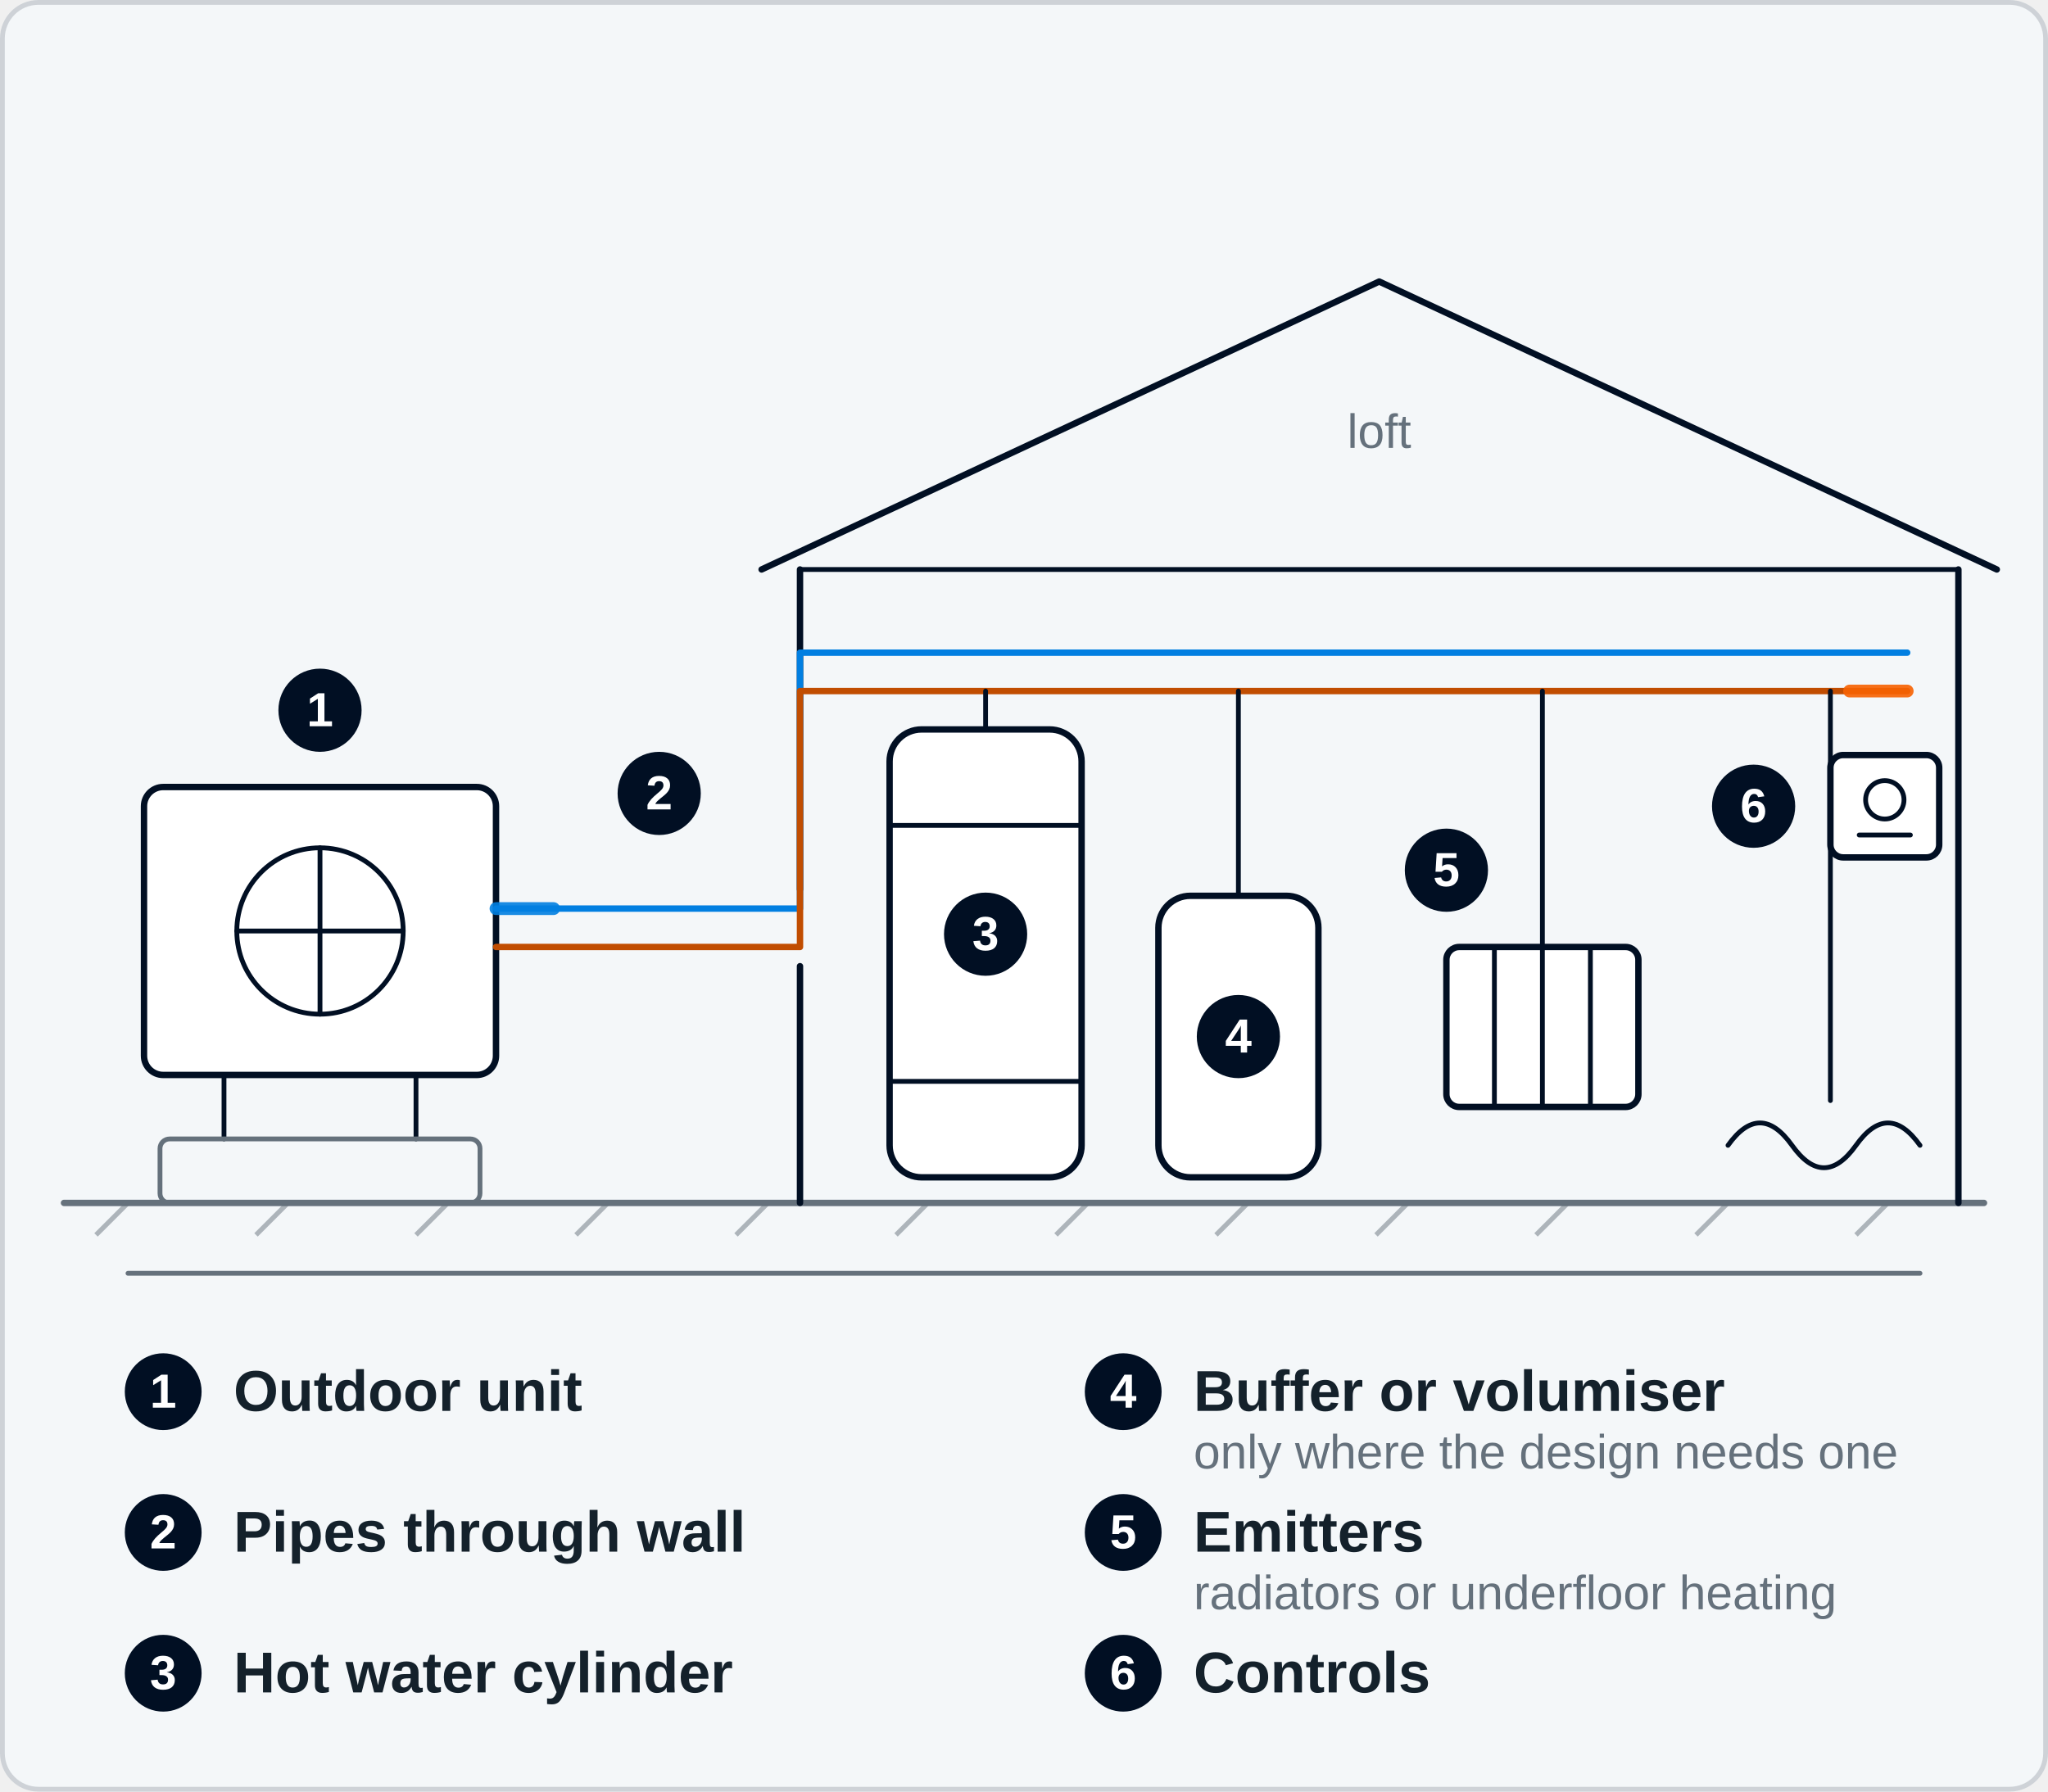
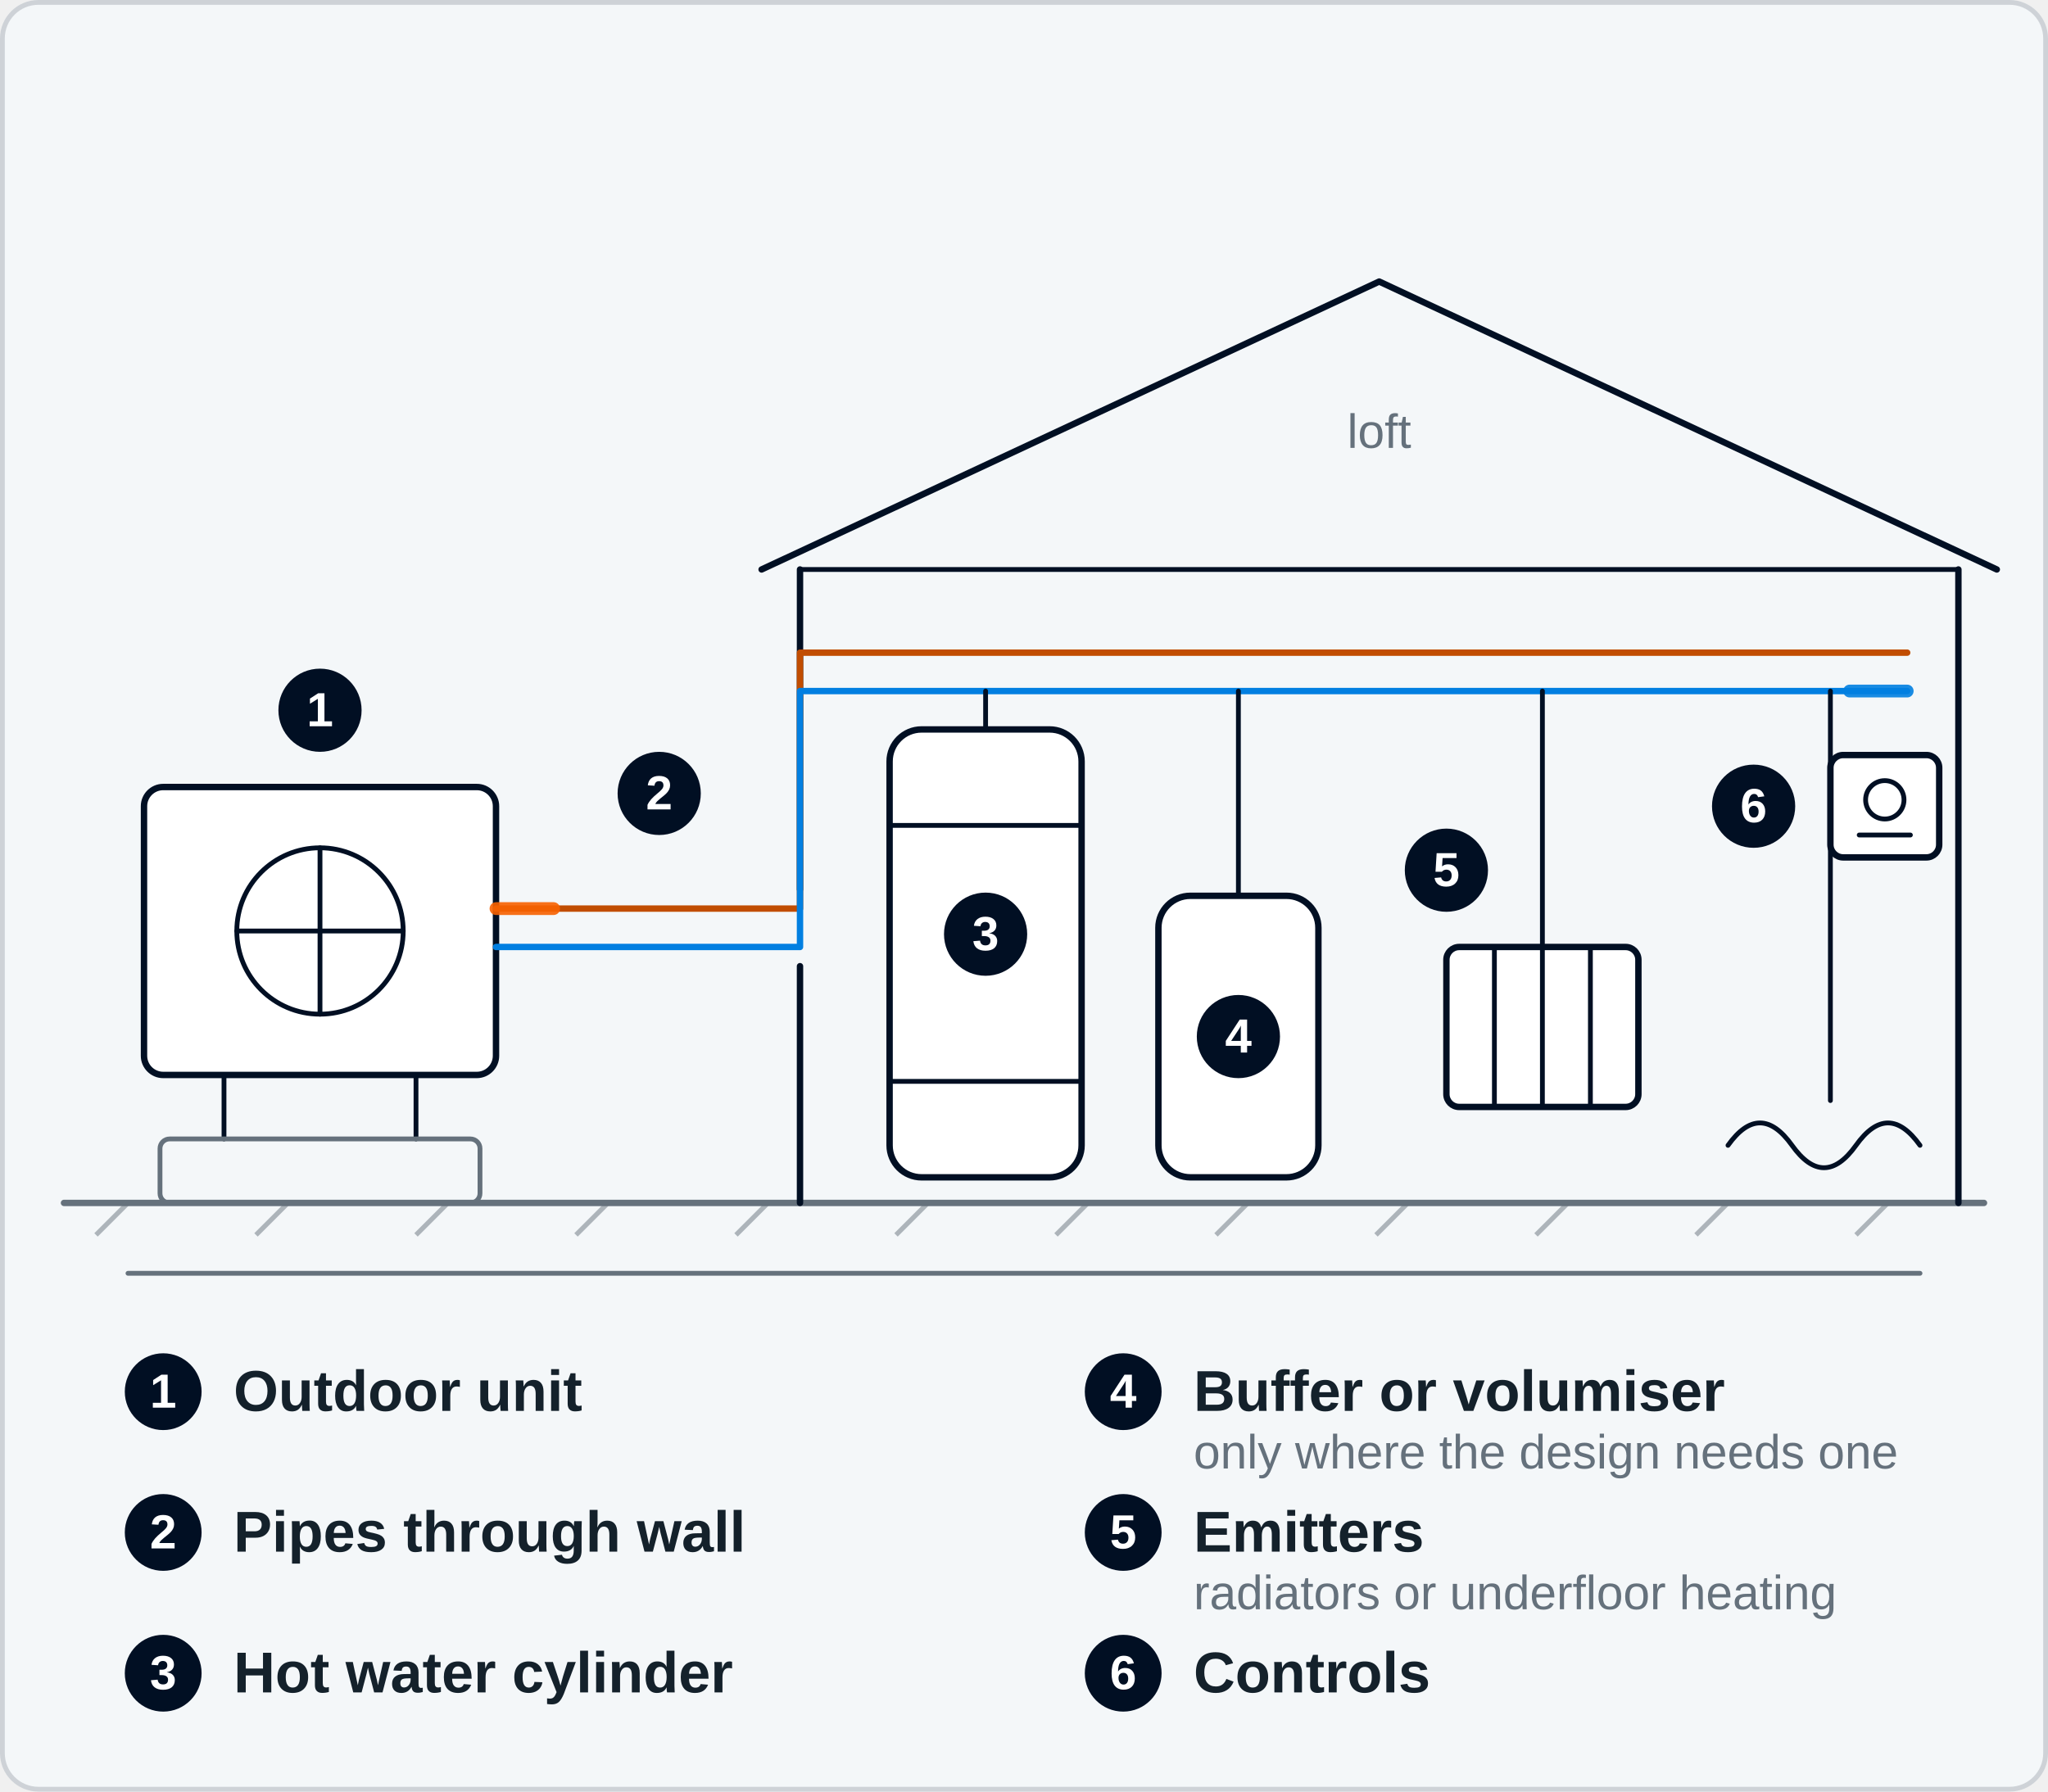
<svg xmlns="http://www.w3.org/2000/svg" viewBox="0 0 640 560" role="img" aria-labelledby="sys-title sys-desc">
  <style>
    /* ---------------------------------------------------------------------
       AIRWARM DIAGRAM STYLES
       The approved palette, and nothing else:
         navy #010F23    white #FFFFFF        orange #F76201
         blue #017FE1    green #689E14        light neutral #F4F7F9
         mid grey #65717C                     dark text #14212B

       These class names are identical in every Airwarm diagram, so the whole
       set keeps one line weight and one set of type sizes.

       ONE DELIBERATE EXCEPTION, FOR LEGIBILITY.
       The brand orange #F76201 reaches only 2.9:1 against this pale panel,
       which is below the 3:1 that WCAG asks for a line or a shape that
       carries meaning. So a thin orange LINE on the pale panel is drawn in
       the darker orange #C14D01 (4.5:1), and switches back to #F76201 on the
       navy panel used by the dark browser theme, where the brand orange
       reaches 6.1:1. Solid orange shapes keep the brand orange and are given
       a navy outline instead, so their edge carries the contrast.
       The same note is in css/airwarm.css and assets/README.md.
       --------------------------------------------------------------------- */
    .d-surface { fill: #F4F7F9; }
    .d-frame   { fill: none; stroke: #010F23; stroke-width: 1.5; opacity: 0.16; }
    .d-box     { fill: #FFFFFF; stroke: #010F23; stroke-width: 2; }
    .d-box--quiet { fill: none; stroke: #65717C; stroke-width: 1.5; }
    .d-line    { fill: none; stroke: #010F23; stroke-width: 2;
                 stroke-linecap: round; stroke-linejoin: round; }
    .d-line--thin { stroke-width: 1.5; }
    .d-line--dash { stroke-dasharray: 6 6; }
    .d-hot     { stroke: #C14D01; }   /* warmth, and the higher of two temperatures */
    .d-cool    { stroke: #017FE1; }   /* the cool side, and the lower of two temperatures */
    .d-quiet   { stroke: #65717C; }
    .d-fill-navy  { fill: #010F23; }
    .d-fill-hot   { fill: #C14D01; }
    .d-fill-cool  { fill: #017FE1; }
    .d-fill-quiet { fill: #65717C; }
    .d-fill-white { fill: #FFFFFF; }

    /* TEXT. .d-label is a name, .d-sub an explanatory line, .d-num a number
       inside a step marker, .d-cap a small caption or key entry. */
    .d-label { font-family: Montserrat, 'Segoe UI', Arial, sans-serif;
               font-size: 18px; font-weight: 600; fill: #14212B; }
    .d-sub   { font-family: Montserrat, 'Segoe UI', Arial, sans-serif;
               font-size: 15px; font-weight: 500; fill: #65717C; }
    .d-num   { font-family: Montserrat, 'Segoe UI', Arial, sans-serif;
               font-size: 15px; font-weight: 700; fill: #FFFFFF; }
    .d-cap   { font-family: Montserrat, 'Segoe UI', Arial, sans-serif;
               font-size: 15px; font-weight: 500; fill: #65717C; }

    /* NARROW SCREENS. Below about 520px the explanatory lines are hidden and
       the remaining labels are set larger, so the drawing still reads on a
       phone. Nothing is lost: the page copy carries the detail, and the
       description near the top of this file carries it for screen readers. */
    .d-narrow-only { display: none; }
    @media (max-width: 520px) {
      .d-label { font-size: 24px; }
      .d-num   { font-size: 18px; }
      .d-cap   { font-size: 20px; }
      .d-sub, .d-wide-only { display: none; }
      .d-narrow-only { display: inline; }
    }

    /* DARK BROWSER THEME. The panel turns navy and the ink turns white, so
       the diagram never depends on sitting on a white page. Grey text is
       replaced with the light neutral, because mid grey on navy is only
       3.9:1 and that is not enough for small text. */
    @media (prefers-color-scheme: dark) {
      .d-surface { fill: #010F23; }
      .d-frame   { stroke: #FFFFFF; opacity: 0.28; }
      .d-box     { fill: #010F23; stroke: #FFFFFF; }
      .d-line    { stroke: #FFFFFF; }
      .d-hot     { stroke: #F76201; }
      .d-fill-hot { fill: #F76201; }
      .d-label   { fill: #FFFFFF; }
      .d-sub, .d-cap { fill: #F4F7F9; }
      .d-fill-navy  { fill: #FFFFFF; }
      .d-fill-white { fill: #010F23; }
      .d-num        { fill: #010F23; }
    }

    /* Extra styles for this diagram only. */
    .d-hatch { stroke: #65717C; stroke-width: 1.5; opacity: 0.5; }

    /* Quiet system-flow animation. The base flow/return lines stay visible;
       a short highlight travels along them to show circulation. */
    .d-flow-motion {
      fill: none;
      stroke-width: 4;
      stroke-linecap: round;
      stroke-dasharray: 18 760;
      pointer-events: none;
      opacity: .9;
    }
    .d-flow-motion--hot {
      stroke: #F76201;
      animation: aw-flow-hot 5.5s linear infinite;
    }
    .d-flow-motion--cool {
      stroke: #017FE1;
      animation: aw-flow-cool 5.5s linear infinite;
    }
    @keyframes aw-flow-hot {
      from { stroke-dashoffset: 0; }
      to   { stroke-dashoffset: -778; }
    }
    @keyframes aw-flow-cool {
      from { stroke-dashoffset: 0; }
      to   { stroke-dashoffset: -778; }
    }
    @media (prefers-reduced-motion: reduce) {
      .d-flow-motion--hot, .d-flow-motion--cool { animation: none; opacity: 0; }
    }
  </style>
  <defs>
    <marker id="arrow-ink" viewBox="0 0 10 10" refX="9" refY="5" markerWidth="5" markerHeight="5" orient="auto-start-reverse">
      <path class="d-fill-navy" d="M0 0 L10 5 L0 10 Z" />
    </marker>
    <marker id="arrow-hot" viewBox="0 0 10 10" refX="9" refY="5" markerWidth="5" markerHeight="5" orient="auto-start-reverse">
      <path class="d-fill-hot" d="M0 0 L10 5 L0 10 Z" />
    </marker>
    <marker id="arrow-cool" viewBox="0 0 10 10" refX="9" refY="5" markerWidth="5" markerHeight="5" orient="auto-start-reverse">
      <path class="d-fill-cool" d="M0 0 L10 5 L0 10 Z" />
    </marker>
    <marker id="arrow-quiet" viewBox="0 0 10 10" refX="9" refY="5" markerWidth="5" markerHeight="5" orient="auto-start-reverse">
      <path class="d-fill-quiet" d="M0 0 L10 5 L0 10 Z" />
    </marker>
  </defs>
  <rect class="d-surface" x="0" y="0" width="640" height="560" rx="12" />
  <rect class="d-frame" x="0.75" y="0.75" width="638.5" height="558.5" rx="11.25" />
  <path class="d-line d-quiet" d="M20 376 H620" />
  <g class="d-hatch">
    <path d="M40 376 L30 386" />
    <path d="M90 376 L80 386" />
    <path d="M140 376 L130 386" />
    <path d="M190 376 L180 386" />
    <path d="M240 376 L230 386" />
    <path d="M290 376 L280 386" />
    <path d="M340 376 L330 386" />
    <path d="M390 376 L380 386" />
    <path d="M440 376 L430 386" />
    <path d="M490 376 L480 386" />
    <path d="M540 376 L530 386" />
    <path d="M590 376 L580 386" />
  </g>
  <path class="d-line" d="M238 178 L431 88 L624 178" />
  <path class="d-line d-line--thin" d="M250 178 H612" />
  <path class="d-line" d="M612 178 V376" />
  <path class="d-line" d="M250 178 V278" />
  <path class="d-line" d="M250 302 V376" />
  <text class="d-sub" x="431" y="140" text-anchor="middle">loft</text>
  <rect class="d-box" x="45" y="246" width="110" height="90" rx="6" />
  <circle class="d-line d-line--thin" cx="100" cy="291" r="26" fill="none" />
  <path class="d-line d-line--thin" d="M100 265 V317" />
  <path class="d-line d-line--thin" d="M74 291 H126" />
  <path class="d-line d-line--thin" d="M70 336 V356" />
  <path class="d-line d-line--thin" d="M130 336 V356" />
  <rect class="d-box--quiet" x="50" y="356" width="100" height="20" rx="3" />
  <circle class="d-fill-navy" cx="100" cy="222" r="13" />
  <text class="d-num" x="100" y="227" text-anchor="middle">1</text>
-   <path class="d-line d-cool" d="M155 284 H250 V204 H596" />
-   <path class="d-line d-hot" d="M596 216 H250 V296 H155" />
-   <path class="d-flow-motion d-flow-motion--cool" d="M155 284 H250 V204 H596" />
-   <path class="d-flow-motion d-flow-motion--hot" d="M596 216 H250 V296 H155" />
+   <path class="d-line d-hot" d="M155 284 H250 V204 H596" />
+   <path class="d-line d-cool" d="M596 216 H250 V296 H155" />
+   <path class="d-flow-motion d-flow-motion--hot" d="M155 284 H250 V204 H596" />
+   <path class="d-flow-motion d-flow-motion--cool" d="M596 216 H250 V296 H155" />
  <circle class="d-fill-navy" cx="206" cy="248" r="13" />
  <text class="d-num" x="206" y="253" text-anchor="middle">2</text>
  <rect class="d-box" x="278" y="228" width="60" height="140" rx="10" />
  <path class="d-line d-line--thin" d="M278 258 H338" />
  <path class="d-line d-line--thin" d="M278 338 H338" />
  <path class="d-line d-line--thin" d="M308 216 V228" />
  <circle class="d-fill-navy" cx="308" cy="292" r="13" />
  <text class="d-num" x="308" y="297" text-anchor="middle">3</text>
  <rect class="d-box" x="362" y="280" width="50" height="88" rx="10" />
  <path class="d-line d-line--thin" d="M387 216 V280" />
  <circle class="d-fill-navy" cx="387" cy="324" r="13" />
  <text class="d-num" x="387" y="329" text-anchor="middle">4</text>
  <rect class="d-box" x="452" y="296" width="60" height="50" rx="4" />
  <path class="d-line d-line--thin" d="M467 296 V346" />
  <path class="d-line d-line--thin" d="M482 296 V346" />
  <path class="d-line d-line--thin" d="M497 296 V346" />
  <path class="d-line d-line--thin" d="M482 216 V296" />
  <path class="d-line d-line--thin" d="M540 358 q10 -14 20 0 q10 14 20 0 q10 -14 20 0" />
  <path class="d-line d-line--thin" d="M572 216 V344" />
  <circle class="d-fill-navy" cx="452" cy="272" r="13" />
  <text class="d-num" x="452" y="277" text-anchor="middle">5</text>
  <rect class="d-box" x="572" y="236" width="34" height="32" rx="4" />
  <circle class="d-line d-line--thin" cx="589" cy="250" r="6" fill="none" />
  <path class="d-line d-line--thin" d="M581 261 H597" />
  <circle class="d-fill-navy" cx="548" cy="252" r="13" />
  <text class="d-num" x="548" y="257" text-anchor="middle">6</text>
  <path class="d-line d-line--thin d-quiet" d="M40 398 H600" />
  <circle class="d-fill-navy" cx="51" cy="435" r="12" />
  <text class="d-num" x="51" y="440" text-anchor="middle">1</text>
  <text class="d-label" x="73" y="441">Outdoor unit</text>
  <circle class="d-fill-navy" cx="51" cy="479" r="12" />
  <text class="d-num" x="51" y="484" text-anchor="middle">2</text>
  <text class="d-label" x="73" y="485">Pipes through wall</text>
  <circle class="d-fill-navy" cx="51" cy="523" r="12" />
  <text class="d-num" x="51" y="528" text-anchor="middle">3</text>
  <text class="d-label" x="73" y="529">Hot water cylinder</text>
  <circle class="d-fill-navy" cx="351" cy="435" r="12" />
  <text class="d-num" x="351" y="440" text-anchor="middle">4</text>
  <text class="d-label" x="373" y="441">Buffer or volumiser</text>
  <text class="d-sub" x="373" y="459">only where the design needs one</text>
  <circle class="d-fill-navy" cx="351" cy="479" r="12" />
  <text class="d-num" x="351" y="484" text-anchor="middle">5</text>
  <text class="d-label" x="373" y="485">Emitters</text>
  <text class="d-sub" x="373" y="503">radiators or underfloor heating</text>
  <circle class="d-fill-navy" cx="351" cy="523" r="12" />
  <text class="d-num" x="351" y="528" text-anchor="middle">6</text>
  <text class="d-label" x="373" y="529">Controls</text>
</svg>
